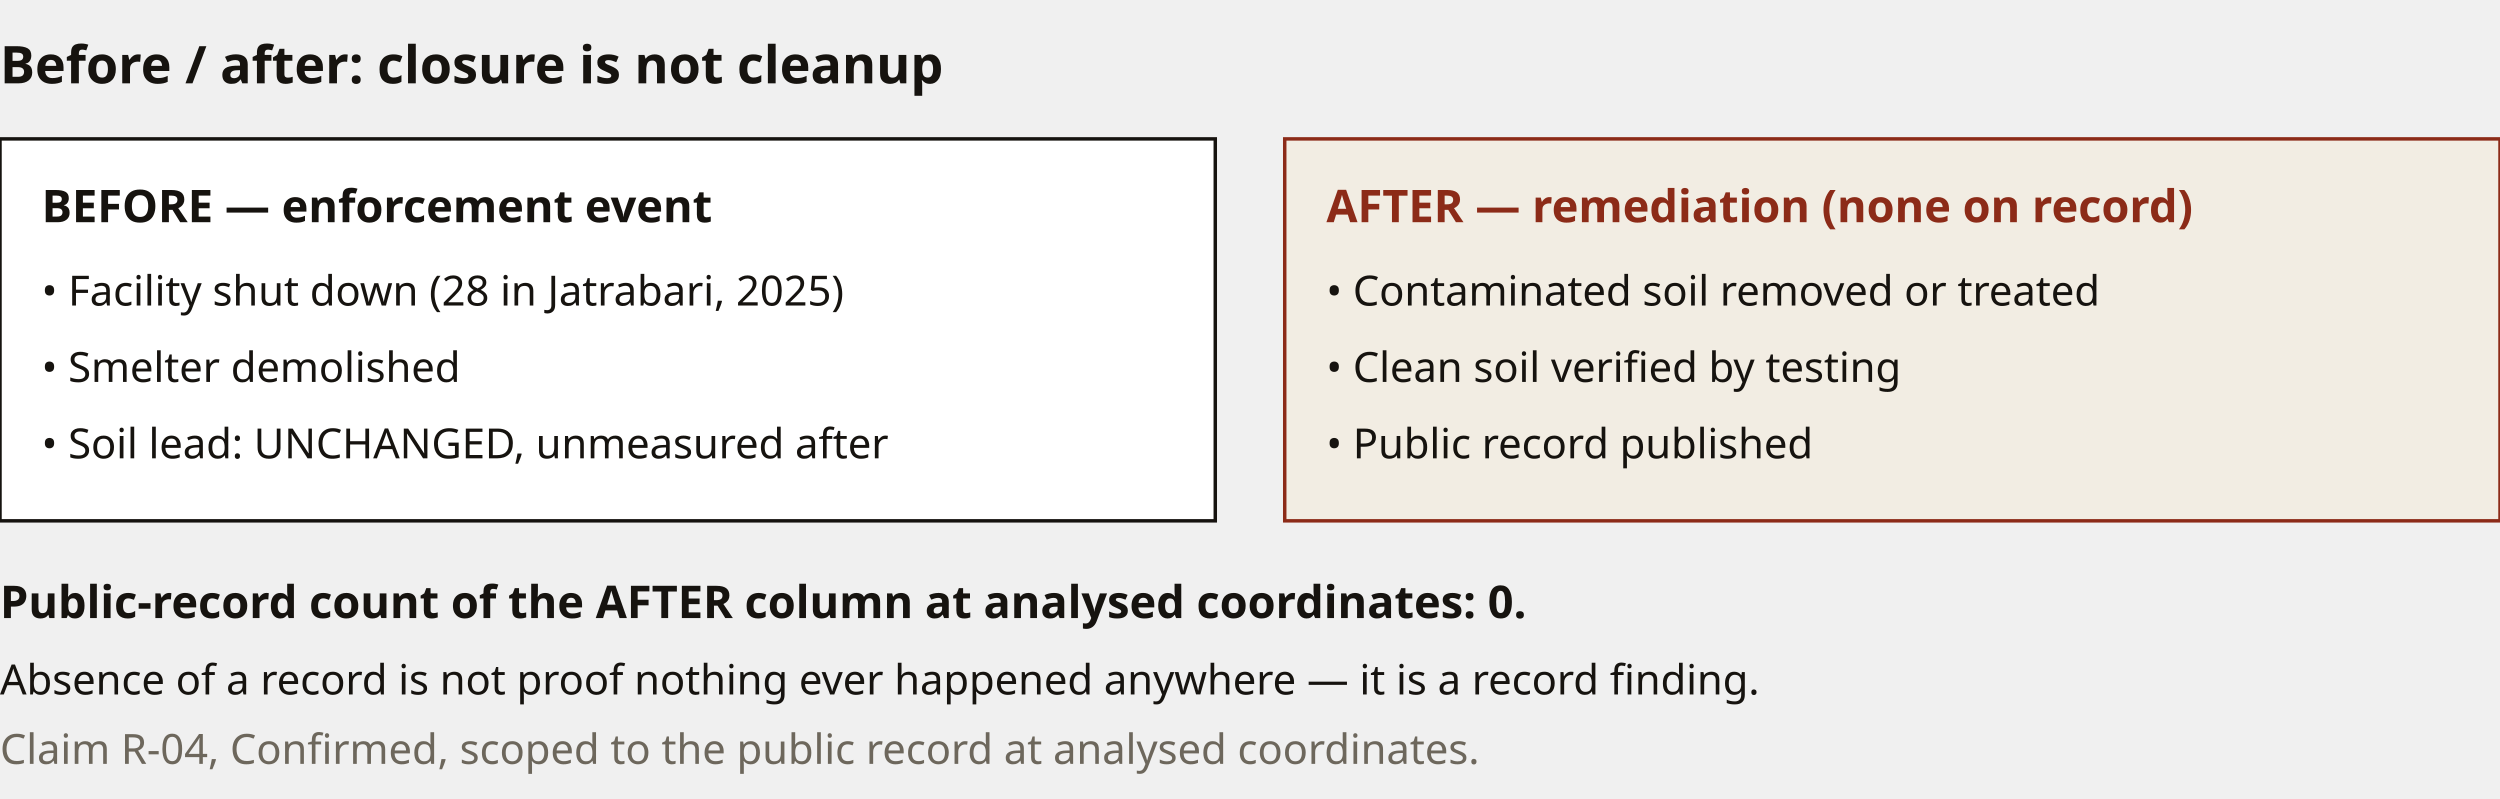
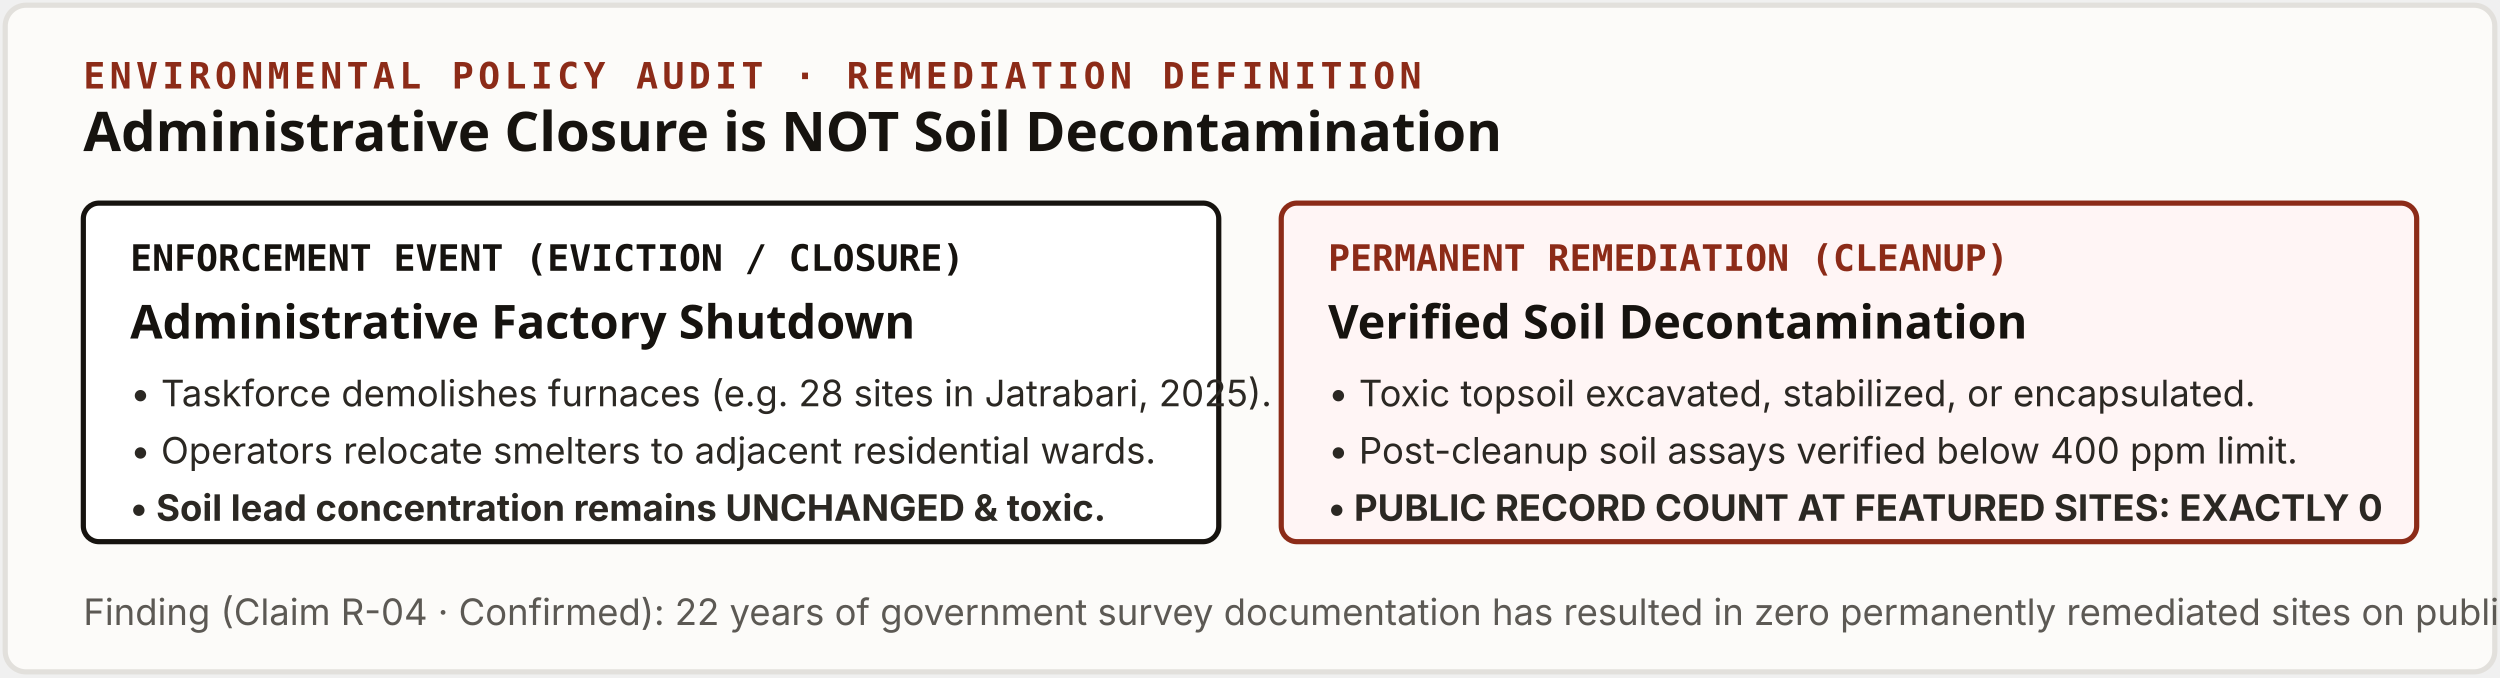
- <svg xmlns="http://www.w3.org/2000/svg" viewBox="0 0 720 230" role="img" aria-label="Before and after comparison: closure or demolition is an enforcement event, remediation is soil cleaned and verified clean; only the second changes the zero">
-   <text x="0" y="24" font-family="system-ui, sans-serif" font-size="15" font-weight="700" fill="#16130f">Before / after: closure is not cleanup</text>
-   <rect x="0" y="40" width="350" height="110" fill="#ffffff" stroke="#16130f" />
-   <text x="12" y="64" font-family="system-ui, sans-serif" font-size="13" font-weight="700" fill="#16130f">BEFORE — enforcement event</text>
-   <text x="12" y="88" font-family="system-ui, sans-serif" font-size="12" fill="#16130f">• Facility shut down (28 in Jatrabari, 2025)</text>
-   <text x="12" y="110" font-family="system-ui, sans-serif" font-size="12" fill="#16130f">• Smelter demolished</text>
-   <text x="12" y="132" font-family="system-ui, sans-serif" font-size="12" fill="#16130f">• Soil lead: UNCHANGED, unmeasured after</text>
-   <rect x="370" y="40" width="350" height="110" fill="#f2ede3" stroke="#8c2b18" />
-   <text x="382" y="64" font-family="system-ui, sans-serif" font-size="13" font-weight="700" fill="#8c2b18">AFTER — remediation (none on record)</text>
-   <text x="382" y="88" font-family="system-ui, sans-serif" font-size="12" fill="#16130f">• Contaminated soil removed or treated</text>
-   <text x="382" y="110" font-family="system-ui, sans-serif" font-size="12" fill="#16130f">• Clean soil verified by testing</text>
-   <text x="382" y="132" font-family="system-ui, sans-serif" font-size="12" fill="#16130f">• Public record published</text>
-   <text x="0" y="178" font-family="system-ui, sans-serif" font-size="13" font-weight="700" fill="#16130f">Public-record count of the AFTER column at analysed coordinates: 0.</text>
-   <text x="0" y="200" font-family="system-ui, sans-serif" font-size="12" fill="#16130f">Absence of a record is not proof nothing ever happened anywhere — it is a record finding.</text>
-   <text x="0" y="220" font-family="system-ui, sans-serif" font-size="12" fill="#6d675c">Claim R-04, Confirmed, scoped to the public record at analysed coordinates.</text>
+ <svg xmlns="http://www.w3.org/2000/svg" viewBox="0 0 960 260" role="img" aria-labelledby="closure-title closure-desc">
+   <defs>
+     <style>
+       .kicker { font-family: "Space Mono", ui-monospace, monospace; font-size: 14px; font-weight: 700; fill: #8c2b18; letter-spacing: 0.12em; text-transform: uppercase; }
+       .title { font-family: "Space Grotesk", system-ui, sans-serif; font-size: 21px; font-weight: 700; fill: #16130f; }
+       .card-tag { font-family: "Space Mono", ui-monospace, monospace; font-size: 14px; font-weight: 700; }
+       .card-title { font-family: "Space Grotesk", system-ui, sans-serif; font-size: 18px; font-weight: 700; fill: #16130f; }
+       .card-item { font-family: system-ui, -apple-system, sans-serif; font-size: 14px; fill: #2b2823; }
+       .note { font-family: system-ui, -apple-system, sans-serif; font-size: 14px; fill: #5c5954; }
+     </style>
+   </defs>
+   <rect x="2" y="2" width="956" height="256" rx="8" fill="#fcfbf9" stroke="#e2e0dc" stroke-width="2" />
+   <text x="32" y="34" class="kicker">ENVIRONMENTAL POLICY AUDIT · REMEDIATION DEFINITION</text>
+   <text x="32" y="58" class="title">Administrative Closure is NOT Soil Decontamination</text>
+   <g transform="translate(32, 78)">
+     <rect width="436" height="130" rx="6" fill="#ffffff" stroke="#16130f" stroke-width="2" />
+     <text x="18" y="26" class="card-tag" fill="#16130f">ENFORCEMENT EVENT (EVICTION / CLOSURE)</text>
+     <text x="18" y="52" class="card-title">Administrative Factory Shutdown</text>
+     <text x="18" y="78" class="card-item">• Taskforce demolishes furnaces (e.g. 28 sites in Jatrabari, 2025).</text>
+     <text x="18" y="100" class="card-item">• Operators relocate smelters to adjacent residential wards.</text>
+     <text x="18" y="122" class="card-item" font-weight="700" fill="#8c2b18">• Soil lead concentration remains UNCHANGED &amp; toxic.</text>
+   </g>
+   <g transform="translate(492, 78)">
+     <rect width="436" height="130" rx="6" fill="#fff5f5" stroke="#8c2b18" stroke-width="2" />
+     <text x="18" y="26" class="card-tag" fill="#8c2b18">PERMANENT REMEDIATION (CLEANUP)</text>
+     <text x="18" y="52" class="card-title" fill="#8c2b18">Verified Soil Decontamination</text>
+     <text x="18" y="78" class="card-item">• Toxic topsoil excavated, stabilized, or encapsulated.</text>
+     <text x="18" y="100" class="card-item">• Post-cleanup soil assays verified below 400 ppm limit.</text>
+     <text x="18" y="122" class="card-item" font-weight="700" fill="#8c2b18">• PUBLIC RECORD COUNT AT FEATURED SITES: EXACTLY 0</text>
+   </g>
+   <text x="32" y="240" class="note">Finding (Claim R-04 · Confirmed): 22 years of government survey documentation has resulted in zero permanently remediated sites on public record.</text>
</svg>
